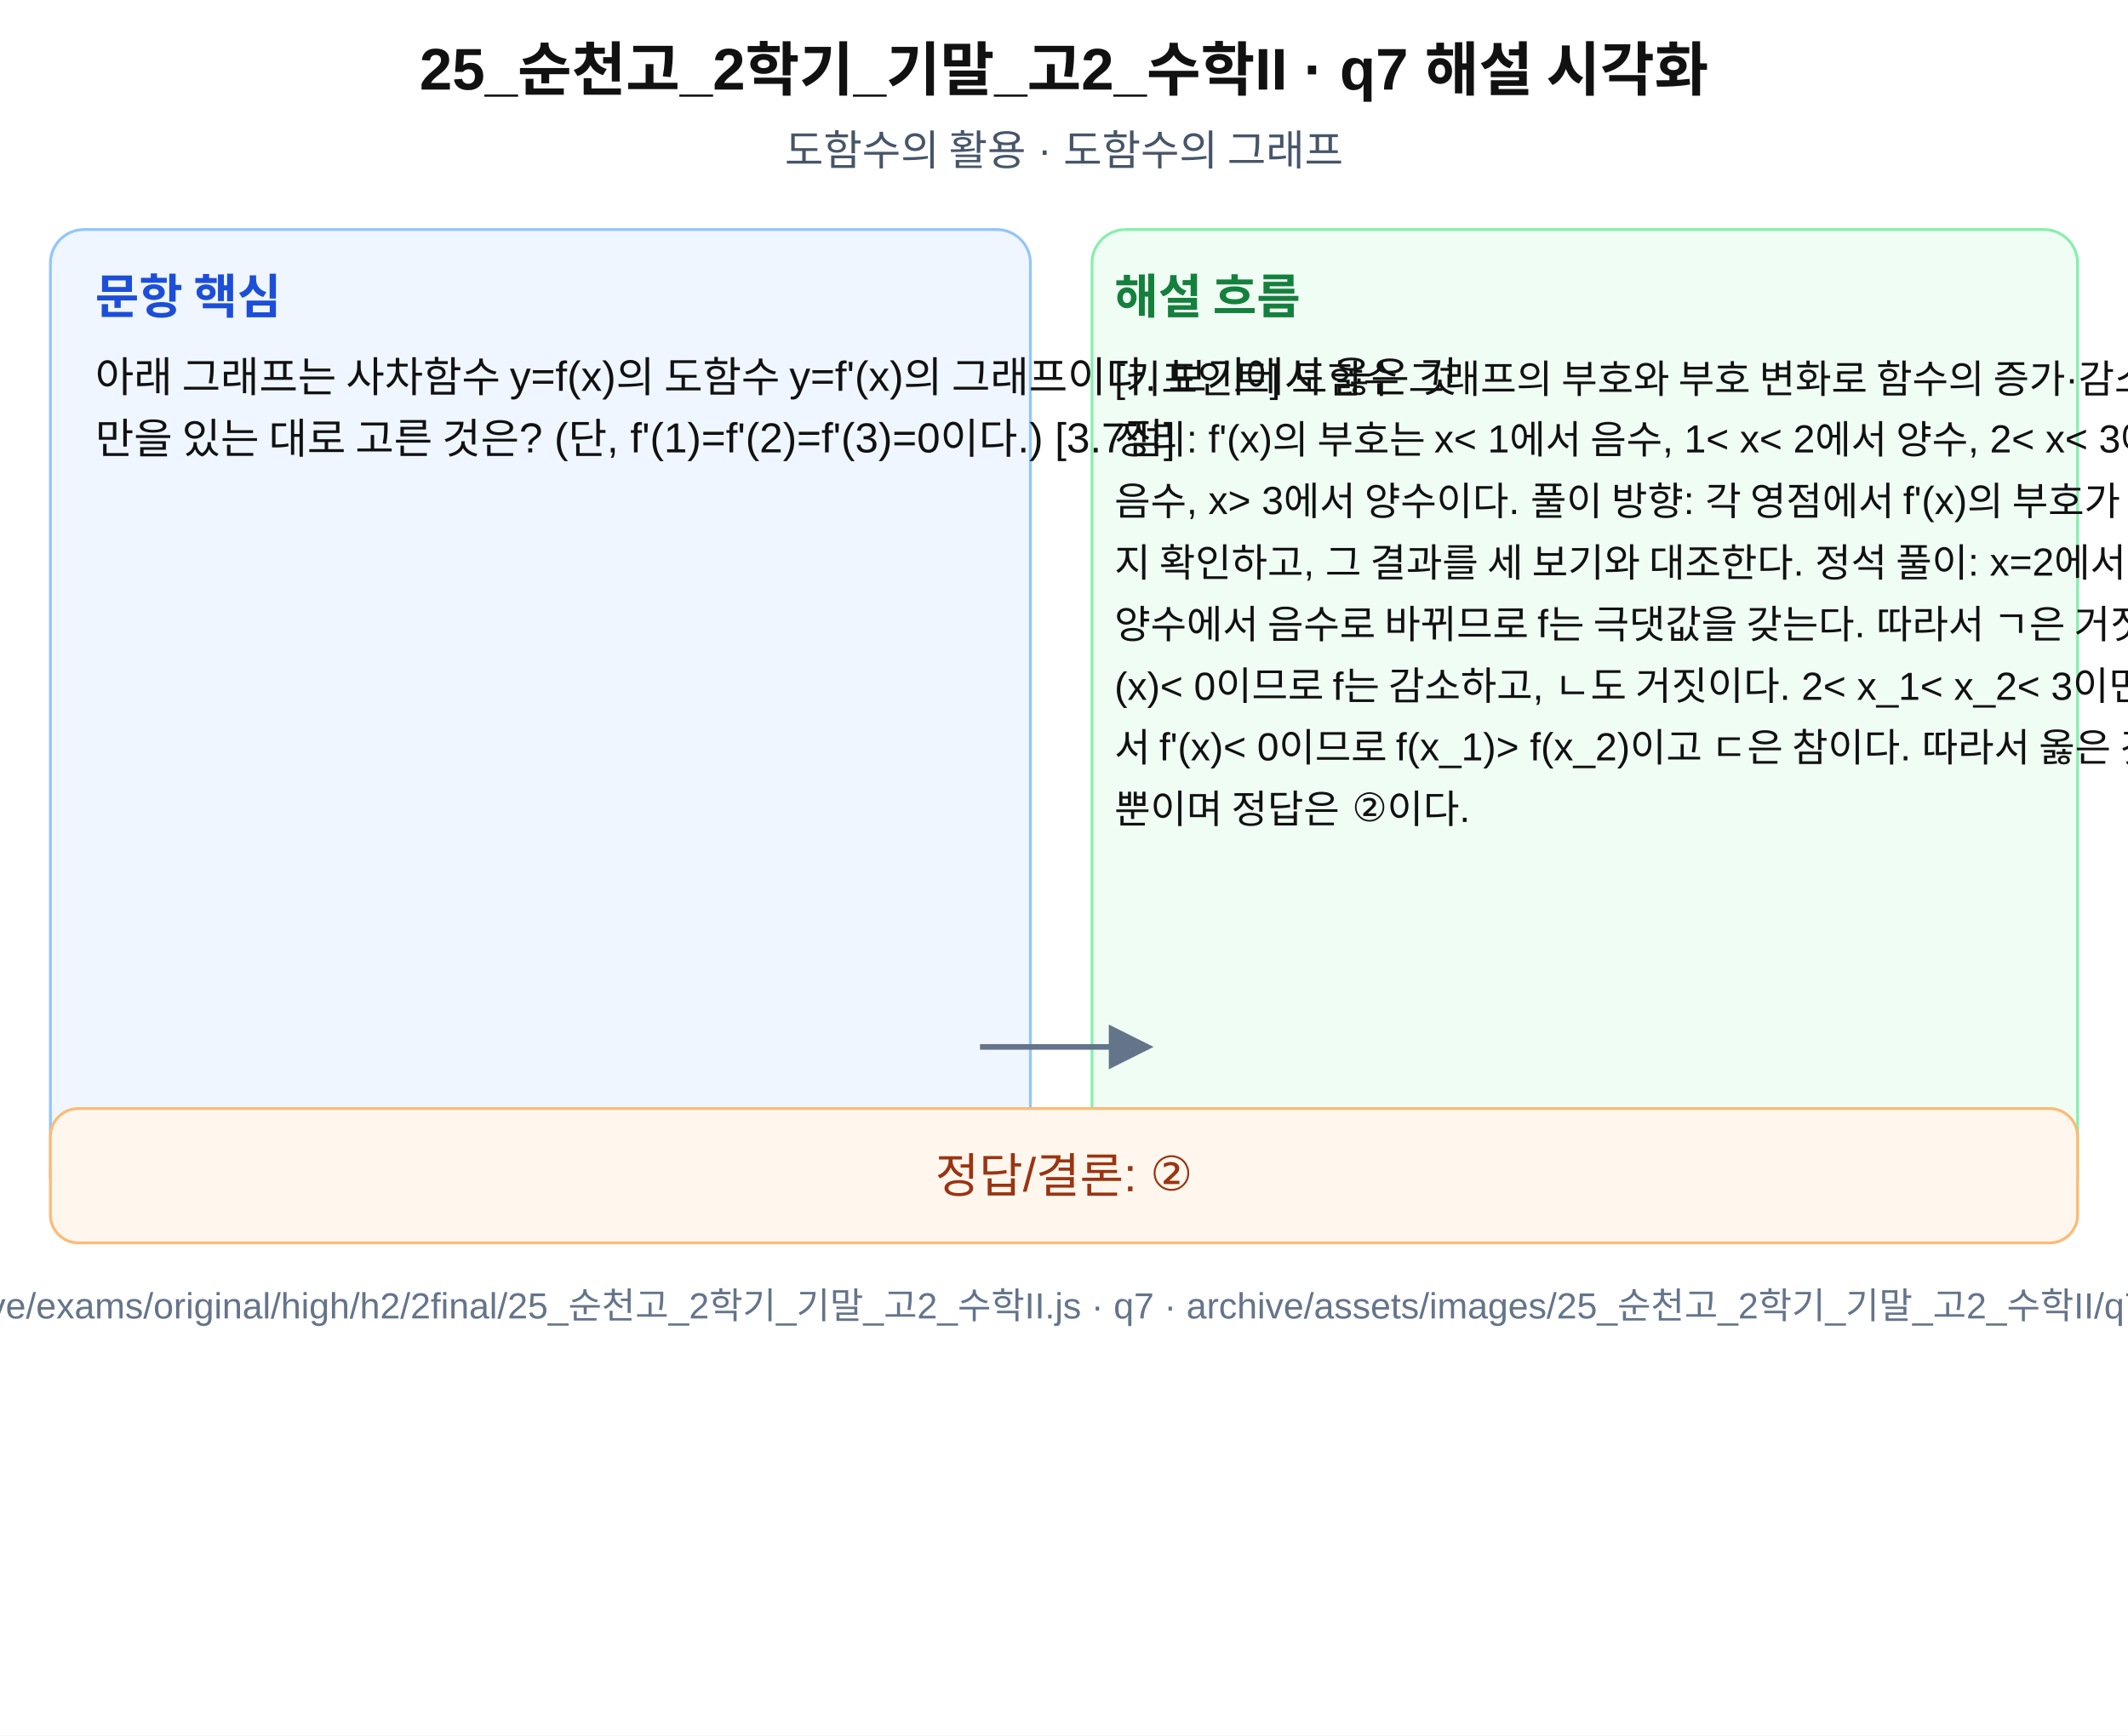
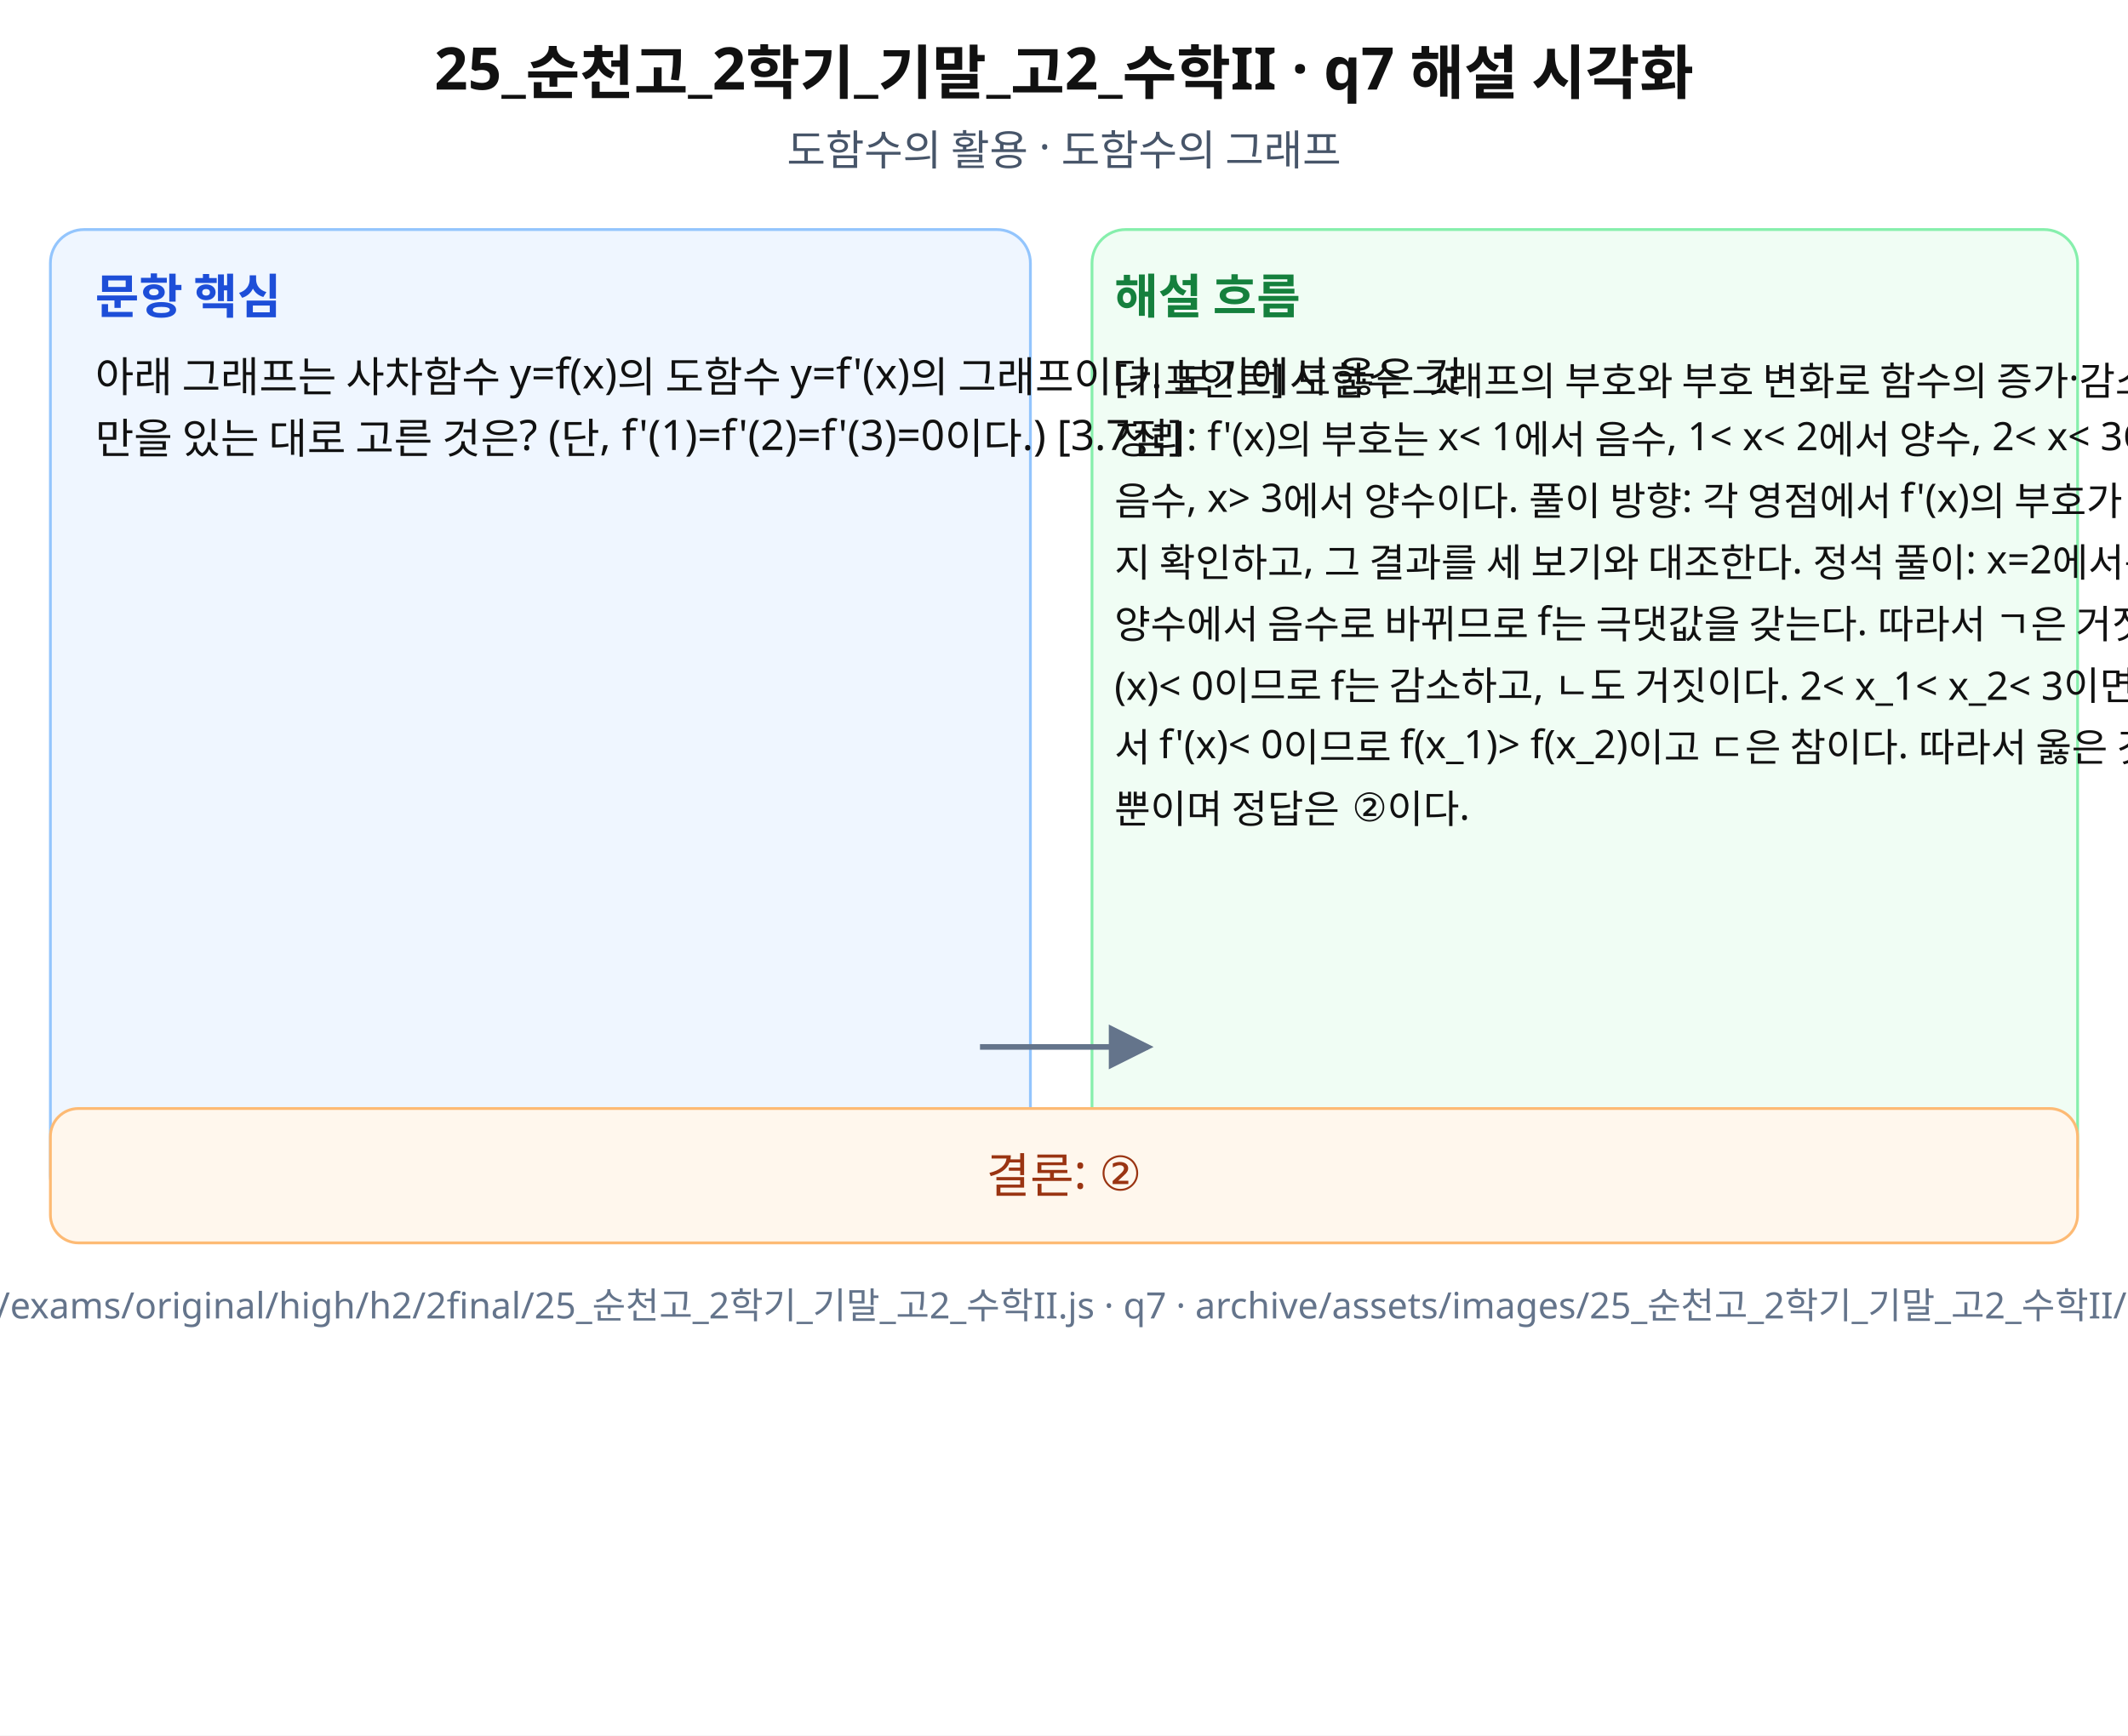
- <svg xmlns="http://www.w3.org/2000/svg" width="760" height="620" viewBox="0 0 760 620" role="img" aria-labelledby="title desc">
+ <svg xmlns="http://www.w3.org/2000/svg" width="760" height="620" viewBox="0 0 760 620" role="img" aria-labelledby="title desc" preserveAspectRatio="xMidYMid meet">
  <rect width="760" height="620" fill="#fff" />
-   <g font-family="Arial, sans-serif" fill="#111">
+   <g font-family="Noto Sans KR, Pretendard, Apple SD Gothic Neo, Malgun Gothic, sans-serif" fill="#111">
    <text x="380" y="32" font-size="21" font-weight="700" text-anchor="middle">25_순천고_2학기_기말_고2_수학II · q7 해설 시각화</text>
    <text x="380" y="59" font-size="15" text-anchor="middle" fill="#475569">도함수의 활용 · 도함수의 그래프</text>
    <rect x="18" y="82" width="350" height="350" rx="12" fill="#eff6ff" stroke="#93c5fd" />
    <rect x="390" y="82" width="352" height="350" rx="12" fill="#f0fdf4" stroke="#86efac" />
    <text x="34" y="112" font-size="17" font-weight="700" fill="#1d4ed8">문항 핵심</text>
    <text x="398" y="112" font-size="17" font-weight="700" fill="#15803d">해설 흐름</text>
    <text x="34" y="140" font-size="15">아래 그래프는 사차함수 y=f(x)의 도함수 y=f'(x)의 그래프이다. 보기에서 옳은 것</text>
    <text x="34" y="162" font-size="15">만을 있는 대로 고른 것은? (단, f'(1)=f'(2)=f'(3)=0이다.) [3.7점]</text>
    <text x="398" y="140" font-size="14">[키포인트] 도함수 그래프의 부호와 부호 변화로 함수의 증가·감소와 극값을 판정한다. 조건</text>
    <text x="398" y="162" font-size="14"> 정리: f'(x)의 부호는 x&lt; 1에서 음수, 1&lt; x&lt; 2에서 양수, 2&lt; x&lt; 3에서</text>
    <text x="398" y="184" font-size="14"> 음수, x&gt; 3에서 양수이다. 풀이 방향: 각 영점에서 f'(x)의 부호가 어떻게 바뀌는</text>
    <text x="398" y="206" font-size="14">지 확인하고, 그 결과를 세 보기와 대조한다. 정석 풀이: x=2에서는 f'(x)의 부호가</text>
    <text x="398" y="228" font-size="14"> 양수에서 음수로 바뀌므로 f는 극댓값을 갖는다. 따라서 ㄱ은 거짓이다. x&lt; 1에서 f'</text>
    <text x="398" y="250" font-size="14">(x)&lt; 0이므로 f는 감소하고, ㄴ도 거짓이다. 2&lt; x_1&lt; x_2&lt; 3이면 이 구간에</text>
    <text x="398" y="272" font-size="14">서 f'(x)&lt; 0이므로 f(x_1)&gt; f(x_2)이고 ㄷ은 참이다. 따라서 옳은 것은 ㄷ</text>
    <text x="398" y="294" font-size="14">뿐이며 정답은 ②이다.</text>
    <path d="M350 374 L410 374" stroke="#64748b" stroke-width="2" marker-end="url(#arrow)" />
    <rect x="18" y="396" width="724" height="48" rx="10" fill="#fff7ed" stroke="#fdba74" />
-     <text x="380" y="426" font-size="17" text-anchor="middle" fill="#9a3412">정답/결론: ②</text>
+     <text x="380" y="426" font-size="17" text-anchor="middle" fill="#9a3412">결론: ②</text>
    <text x="380" y="471" font-size="13" text-anchor="middle" fill="#64748b">source: archive/exams/original/high/h2/2final/25_순천고_2학기_기말_고2_수학II.js · q7 · archive/assets/images/25_순천고_2학기_기말_고2_수학II/q7-solution.svg</text>
  </g>
  <defs>
    <marker id="arrow" markerWidth="8" markerHeight="8" refX="7" refY="4" orient="auto">
      <path d="M0,0 L8,4 L0,8 z" fill="#64748b" />
    </marker>
  </defs>
</svg>
